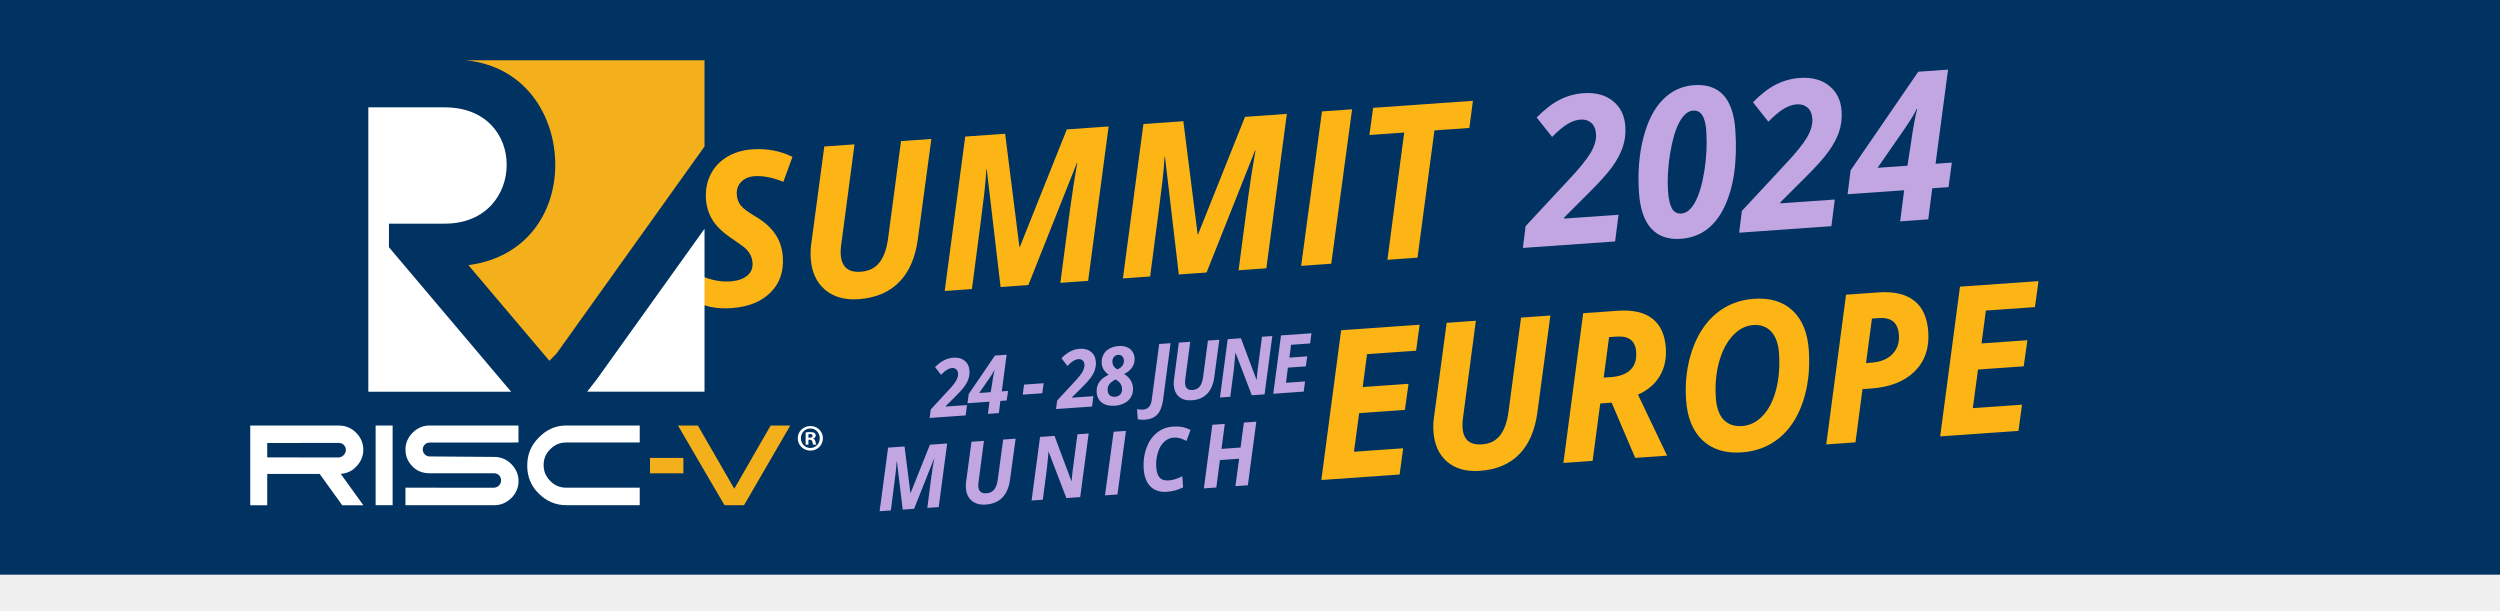
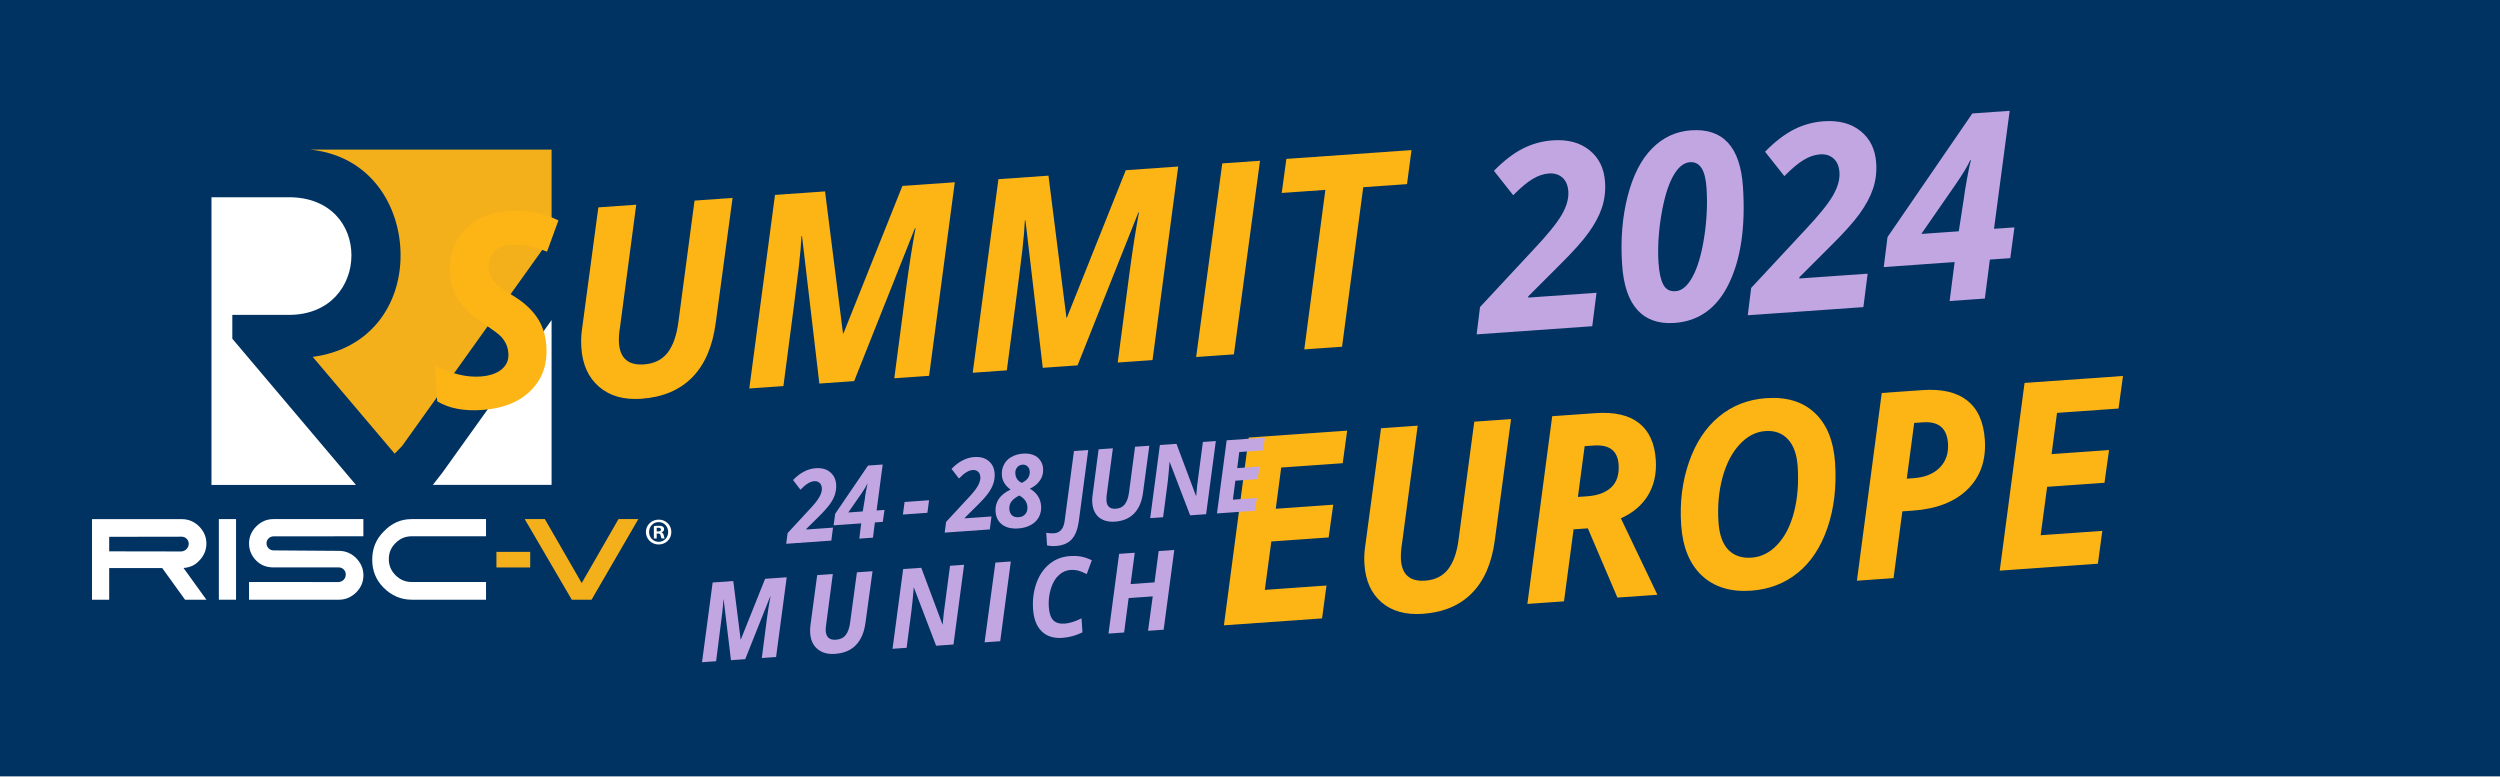
- <svg xmlns="http://www.w3.org/2000/svg" width="340.48mm" height="83.102mm" viewBox="0 0 340.48 83.102" version="1.1" id="svg5">
+ <svg xmlns="http://www.w3.org/2000/svg" width="1272" height="395" viewBox="0 0 336.55 104.51" version="1.1" id="svg5">
  <defs id="defs2" />
-   <g id="layer1" transform="translate(52.19995,6.638494)">
-     <rect style="fill:#003262;fill-opacity:1;stroke-width:3.153" id="rect64773-60" width="340.48" height="79.083" x="-52.2" y="-7.456" />
-     <text xml:space="preserve" style="font-size:28.376px;font-family:'DejaVu Sans';-inkscape-font-specification:'DejaVu Sans';text-align:center;letter-spacing:0px;word-spacing:0px;text-anchor:middle;fill:#fdb515;fill-opacity:1;stroke-width:7.312" x="117.623" y="30.032" id="text2630" transform="matrix(0.9720739,-0.06848842,0.0676396,1.023963,0,0)">
-       <tspan id="tspan2628" style="font-style:italic;font-variant:normal;font-weight:bold;font-stretch:normal;font-family:'Open Sans';-inkscape-font-specification:'Open Sans Bold Italic';fill:#fdb515;fill-opacity:1;stroke-width:7.312" x="117.623" y="30.032" dx="0" rotate="0 0 0 0 0 0 0" dy="7.271">SUMMIT</tspan>
-     </text>
-     <text xml:space="preserve" style="font-size:27.508px;font-family:'DejaVu Sans';-inkscape-font-specification:'DejaVu Sans';text-align:center;letter-spacing:0px;word-spacing:0px;text-anchor:middle;fill:#fdb515;fill-opacity:1;stroke-width:7.089" x="198.79" y="65.843" id="text2630-3" transform="matrix(0.9720739,-0.06848842,0.0676396,1.023963,0,0)">
-       <tspan id="tspan2628-6" style="font-style:italic;font-variant:normal;font-weight:bold;font-stretch:normal;font-family:'Open Sans';-inkscape-font-specification:'Open Sans Bold Italic';fill:#fdb515;fill-opacity:1;stroke-width:7.089" x="198.79" y="65.843" rotate="0 0 0 0 0 0 0">EUROPE</tspan>
-     </text>
-     <text xml:space="preserve" style="font-size:27.508px;font-family:'DejaVu Sans';-inkscape-font-specification:'DejaVu Sans';text-align:center;letter-spacing:0px;word-spacing:0px;text-anchor:middle;fill:#c2a6e1;fill-opacity:1;stroke-width:7.089" x="209.908" y="36.998" id="text2630-3-6" transform="matrix(0.9720739,-0.06848842,0.0676396,1.023963,0,0)">
-       <tspan id="tspan2628-6-2" style="font-style:italic;font-variant:normal;font-weight:bold;font-stretch:normal;font-family:'Open Sans';-inkscape-font-specification:'Open Sans Bold Italic';fill:#c2a6e1;fill-opacity:1;stroke-width:7.089" x="209.908" y="36.998" rotate="0 0 0 0 0">2024</tspan>
-     </text>
-     <g id="g71220" transform="matrix(0.0795021,0,0,0.0795021,-18.87409,0.8444207)">
+   <g id="layer1" transform="translate(52.19995,7.455503)">
+     <rect style="fill:#003262;fill-opacity:1;stroke-width:3.604" id="rect64773-60" width="336.55" height="104.51" x="-52.2" y="-7.456" />
+     <g id="g71220" transform="matrix(0.0795021,0,0,0.0795021,-40.56994,11.95692)">
      <g id="g71198">
        <path class="st0" d="m 532,188.2 c 0,83.2 -50.4,158.9 -148.8,171.9 L 522,524 534.6,511 787.7,156.8 V 9.1 H 378.2 v 0 C 481.6,19.2 532,105 532,188.2 Z" id="path71194" />
        <path class="st1" d="m 602.7,556.3 185,-258.5 v 279 h -201 z M 247.1,289 h 95.8 c 70.6,0 105.9,-50.4 105.9,-100.9 0,-50.5 -35.3,-98.3 -105.9,-98.3 H 216.8 v 0 h -5 V 576.9 H 456.4 L 247.1,329.4 Z" id="path71196" />
      </g>
      <g id="g71218">
        <g id="g71212">
          <rect x="224.3" y="634.8" class="st1" width="29.1" height="136.5" id="rect71200" />
          <path class="st1" d="m 426.5,741.4 -151.1,-0.1 v 30 h 152.3 c 11.4,0 21.1,-4.4 29.1,-12.3 7.9,-7.9 12.3,-17.6 12.3,-29 0,-11.4 -4.4,-21.1 -12.3,-29.1 -7.9,-7.9 -17.6,-12.3 -29.1,-12.3 l -110.8,-0.8 c -6.5,0 -11.8,-5.3 -11.9,-11.9 v 0 0 c 0,-6.6 5.4,-11.9 11.9,-11.9 L 469,663.9 V 634.8 H 316.7 c -11.5,0 -21.1,4.4 -29,12.3 -7.9,7.9 -12.3,17.6 -12.3,29.1 0,11.5 4.4,21.1 12.3,29 7.9,7.9 17.6,11.4 29,11.4 h 110.6 c 6.6,0 11.9,5.3 11.9,11.9 v 0 0 c 0.1,7.2 -5.7,12.9 -12.7,12.9 z" id="path71202" />
          <path class="st1" d="m 550.8,634.8 h 125.9 v 29.1 H 550.8 c -10.5,0 -19.3,3.5 -27.3,11.4 -7.9,7.9 -11.4,16.7 -11.4,27.3 0,10.5 3.5,19.3 11.4,27.3 8,7.9 16.8,11.4 27.3,11.4 h 125.9 v 30 H 550.9 c -18.5,0 -34.4,-7.1 -47.6,-20.3 -13.2,-13.2 -19.3,-29.1 -19.3,-47.5 0,-18.5 6.1,-34.3 19.3,-47.5 13.2,-14.1 29,-21.2 47.5,-21.2 z" id="path71204" />
          <path class="st1" d="M 160.1,689.6 38.6,689.4 v -24.6 l 122.7,-0.2 c 6.6,0 12,5.3 12,11.9 v 0 0 c 0,7.2 -6,13.1 -13.2,13.1 z m 43.1,81.7 -38.7,-53.7 c 10.5,-0.9 19.3,-4.4 26.4,-12.3 7.9,-7.9 12.3,-17.6 12.3,-29 0,-11.4 -4.4,-21.2 -12.3,-29.1 -7.9,-7.9 -17.6,-12.3 -29.1,-12.3 H 9.5 v 136.5 h 29.1 v -53.7 h 89.8 l 38.7,53.7 h 36.1 z" id="path71206" />
-           <polygon class="st0" points="934.6,634.8 855.4,771.3 821.9,771.3 742.2,634.8 776.3,634.8 838.7,743.1 901,634.8 " id="polygon71208" />
+           <polygon class="st0" points="776.3,634.8 838.7,743.1 901,634.8 934.6,634.8 855.4,771.3 821.9,771.3 742.2,634.8 " id="polygon71208" />
          <rect x="694.3" y="690.3" class="st0" width="57.2" height="26.4" id="rect71210" />
        </g>
        <g id="g71216">
          <path class="st1" d="m 990.5,656.6 c 0,11.9 -9.3,21.2 -21.5,21.2 -12,0 -21.6,-9.3 -21.6,-21.2 0,-11.6 9.6,-20.9 21.6,-20.9 12.2,-0.1 21.5,9.3 21.5,20.9 z m -37.7,0 c 0,9.3 6.9,16.7 16.3,16.7 9.2,0 16,-7.4 16,-16.6 0,-9.3 -6.8,-16.8 -16.1,-16.8 -9.3,-0.1 -16.2,7.5 -16.2,16.7 z m 12.9,11 h -4.8 v -20.9 c 1.9,-0.4 4.6,-0.6 8,-0.6 4,0 5.8,0.6 7.3,1.5 1.2,0.9 2,2.5 2,4.6 0,2.3 -1.8,4.1 -4.3,4.8 v 0.3 c 2,0.8 3.2,2.3 3.8,5.1 0.6,3.2 1,4.5 1.5,5.2 H 974 c -0.6,-0.8 -1,-2.7 -1.7,-5.1 -0.4,-2.3 -1.7,-3.3 -4.3,-3.3 h -2.3 z m 0.1,-11.9 h 2.3 c 2.7,0 4.8,-0.9 4.8,-3.1 0,-1.9 -1.4,-3.2 -4.5,-3.2 -1.3,0 -2.2,0.1 -2.7,0.2 v 6.1 z" id="path71214" />
        </g>
      </g>
    </g>
-     <g id="g88458" transform="matrix(1.379482,0,0,1.379482,-34.14793,-18.92089)">
-       <text xml:space="preserve" style="font-size:7.766px;font-family:'DejaVu Sans';-inkscape-font-specification:'DejaVu Sans';text-align:center;letter-spacing:-0.451px;word-spacing:0px;text-anchor:middle;fill:#c2a6e1;fill-opacity:1;stroke-width:2.098" x="104.251" y="54.155" id="text2630-3-7" transform="matrix(0.9720739,-0.06848842,0.0676396,1.023963,0,0)">
-         <tspan id="tspan2628-6-5" style="font-style:italic;font-variant:normal;font-weight:bold;font-stretch:normal;font-size:7.766px;font-family:'Open Sans';-inkscape-font-specification:'Open Sans Bold Italic';fill:#c2a6e1;fill-opacity:1;stroke-width:2.098" x="104.808" y="54.155" rotate="0 0 0 0 0 0 0 0 0 0 0 0 0 0">24 - 28 JUNE </tspan>
+     <g id="g867" transform="matrix(1.239197,0,0,1.239197,-16.19968,-10.57138)">
+       <text xml:space="preserve" style="font-size:28.376px;font-family:'DejaVu Sans';-inkscape-font-specification:'DejaVu Sans';text-align:center;letter-spacing:0px;word-spacing:0px;text-anchor:middle;fill:#fdb515;fill-opacity:1;stroke-width:7.312" x="101.158" y="39.784" id="text2630" transform="matrix(0.9720739,-0.06848842,0.0676396,1.023963,0,0)">
+         <tspan id="tspan2628" style="font-style:italic;font-variant:normal;font-weight:bold;font-stretch:normal;font-family:'Open Sans';-inkscape-font-specification:'Open Sans Bold Italic';fill:#fdb515;fill-opacity:1;stroke-width:7.312" x="101.158" y="39.784" dx="0" rotate="0 0 0 0 0 0 0" dy="7.271">SUMMIT</tspan>
      </text>
-       <text xml:space="preserve" style="font-size:8.467px;font-family:'DejaVu Sans';-inkscape-font-specification:'DejaVu Sans';text-align:center;letter-spacing:1.066px;word-spacing:0px;text-anchor:middle;fill:#c2a6e1;fill-opacity:1;stroke-width:5.513" x="102.804" y="62.767" id="text2630-3-7-3" transform="matrix(0.9720739,-0.06848842,0.0676396,1.023963,0,0)">
-         <tspan id="tspan2628-6-5-5" style="font-style:italic;font-variant:normal;font-weight:bold;font-stretch:normal;font-size:8.467px;font-family:'Open Sans';-inkscape-font-specification:'Open Sans Bold Italic';fill:#c2a6e1;fill-opacity:1;stroke-width:5.513" x="103.337" y="62.767" rotate="0 0 0 0 0 0 0">MUNICH</tspan>
+       <text xml:space="preserve" style="font-size:27.508px;font-family:'DejaVu Sans';-inkscape-font-specification:'DejaVu Sans';text-align:center;letter-spacing:0px;word-spacing:0px;text-anchor:middle;fill:#fdb515;fill-opacity:1;stroke-width:7.089" x="182.325" y="75.594" id="text2630-3" transform="matrix(0.9720739,-0.06848842,0.0676396,1.023963,0,0)">
+         <tspan id="tspan2628-6" style="font-style:italic;font-variant:normal;font-weight:bold;font-stretch:normal;font-family:'Open Sans';-inkscape-font-specification:'Open Sans Bold Italic';fill:#fdb515;fill-opacity:1;stroke-width:7.089" x="182.325" y="75.594" rotate="0 0 0 0 0 0 0">EUROPE</tspan>
      </text>
+       <text xml:space="preserve" style="font-size:27.508px;font-family:'DejaVu Sans';-inkscape-font-specification:'DejaVu Sans';text-align:center;letter-spacing:0px;word-spacing:0px;text-anchor:middle;fill:#c2a6e1;fill-opacity:1;stroke-width:7.089" x="193.443" y="46.749" id="text2630-3-6" transform="matrix(0.9720739,-0.06848842,0.0676396,1.023963,0,0)">
+         <tspan id="tspan2628-6-2" style="font-style:italic;font-variant:normal;font-weight:bold;font-stretch:normal;font-family:'Open Sans';-inkscape-font-specification:'Open Sans Bold Italic';fill:#c2a6e1;fill-opacity:1;stroke-width:7.089" x="193.443" y="46.749" rotate="0 0 0 0 0">2024</tspan>
+       </text>
+       <g id="g88458" transform="matrix(1.379482,0,0,1.379482,-49.49377,-7.808384)">
+         <text xml:space="preserve" style="font-size:7.766px;font-family:'DejaVu Sans';-inkscape-font-specification:'DejaVu Sans';text-align:center;letter-spacing:-0.451px;word-spacing:0px;text-anchor:middle;fill:#c2a6e1;fill-opacity:1;stroke-width:2.098" x="104.251" y="54.155" id="text2630-3-7" transform="matrix(0.9720739,-0.06848842,0.0676396,1.023963,0,0)">
+           <tspan id="tspan2628-6-5" style="font-style:italic;font-variant:normal;font-weight:bold;font-stretch:normal;font-size:7.766px;font-family:'Open Sans';-inkscape-font-specification:'Open Sans Bold Italic';fill:#c2a6e1;fill-opacity:1;stroke-width:2.098" x="104.808" y="54.155" rotate="0 0 0 0 0 0 0 0 0 0 0 0 0 0">24 - 28 JUNE </tspan>
+         </text>
+         <text xml:space="preserve" style="font-size:8.467px;font-family:'DejaVu Sans';-inkscape-font-specification:'DejaVu Sans';text-align:center;letter-spacing:1.066px;word-spacing:0px;text-anchor:middle;fill:#c2a6e1;fill-opacity:1;stroke-width:5.513" x="102.804" y="62.767" id="text2630-3-7-3" transform="matrix(0.9720739,-0.06848842,0.0676396,1.023963,0,0)">
+           <tspan id="tspan2628-6-5-5" style="font-style:italic;font-variant:normal;font-weight:bold;font-stretch:normal;font-size:8.467px;font-family:'Open Sans';-inkscape-font-specification:'Open Sans Bold Italic';fill:#c2a6e1;fill-opacity:1;stroke-width:5.513" x="103.337" y="62.767" rotate="0 0 0 0 0 0 0">MUNICH</tspan>
+         </text>
+       </g>
    </g>
  </g>
  <style type="text/css" id="style70341">
	.st0{fill:#1DCAD3;}
	.st1{fill:#36B0C9;}
	.st2{fill:#231F20;}
	.st3{fill:#FFFFFF;}
	.st4{fill:#9164CC;}
	.st5{clip-path:url(#SVGID_2_);fill:url(#SVGID_3_);}
	.st6{fill:#201747;}
	.st7{fill-rule:evenodd;clip-rule:evenodd;fill:#10CFC9;}
	.st8{clip-path:url(#SVGID_5_);fill:#231F20;}
	.st9{fill-rule:evenodd;clip-rule:evenodd;fill:#231F20;}
	.st10{clip-path:url(#SVGID_7_);fill:#FFFFFF;}
	.st11{fill-rule:evenodd;clip-rule:evenodd;fill:#FFFFFF;}
	.st12{fill:#8CCEAF;}
	.st13{fill:#008476;}
	.st14{fill:#25BCBD;}
	.st15{fill:#004D70;}
	.st16{fill:#20BBBB;}
	.st17{fill:#024D70;}
	.st18{fill-rule:evenodd;clip-rule:evenodd;fill:#F58B1F;}
	.st19{fill-rule:evenodd;clip-rule:evenodd;fill:#18335B;}
	.st20{clip-path:url(#SVGID_9_);}
	.st21{clip-path:url(#SVGID_11_);}
	.st22{fill:#18335B;}
	.st23{fill:#F58B1F;}
	.st24{clip-path:url(#SVGID_15_);}
	.st25{clip-path:url(#SVGID_17_);}
	.st26{clip-path:url(#SVGID_21_);}
	.st27{clip-path:url(#SVGID_23_);}
	.st28{clip-path:url(#SVGID_27_);}
	.st29{clip-path:url(#SVGID_29_);}
	.st30{clip-path:url(#SVGID_33_);}
	.st31{clip-path:url(#SVGID_35_);}
	.st32{clip-path:url(#SVGID_39_);}
	.st33{clip-path:url(#SVGID_41_);}
	.st34{fill:#416BA9;}
	.st35{fill:#73C3D5;}
	.st36{opacity:0.8;}
	.st37{fill:#3A3A3A;}
	.st38{fill:url(#SVGID_44_);}
	.st39{fill:none;stroke:#000000;stroke-width:6.338;}
	.st40{fill:none;stroke:#000000;stroke-width:3.169;}
	.st41{fill:#48494B;}
	.st42{fill:#C1986C;}
	.st43{fill:url(#SVGID_63_);}
	.st44{fill:url(#SVGID_64_);}
	.st45{fill:url(#SVGID_65_);}
	.st46{fill:url(#SVGID_66_);}
	.st47{fill:url(#SVGID_67_);}
	.st48{fill:#4D4E4E;}
	.st49{fill:#27B373;}
	.st50{fill:#5DC4CD;}
	.st51{fill:#1E8756;}
	.st52{fill:#3D1152;}
	.st53{fill:#922C48;}
	.st54{fill-rule:evenodd;clip-rule:evenodd;fill:#922C48;}
	.st55{fill:#404041;}
	.st56{fill:#EC1C24;}
	.st57{fill:#373A36;}
	.st58{fill:#808184;}
	.st59{fill:#262261;}
	.st60{fill:#6FCBDC;}
	.st61{fill:#2F3436;}
	.st62{fill:#5F97D0;}
	.st63{fill:#132428;}
	.st64{fill:#85C041;}
	.st65{fill:#677784;}
	.st66{fill:url(#SVGID_68_);}
	.st67{opacity:0.2;clip-path:url(#SVGID_70_);}
	.st68{fill:#FFFEFA;}
	.st69{opacity:0.1;}
	.st70{fill:url(#SVGID_71_);}
	.st71{opacity:0.3;}
	.st72{opacity:0.08;}
	.st73{opacity:0.1;fill:url(#Wordmark_1_);}
	.st74{fill:url(#SVGID_104_);}
	.st75{opacity:0.6;fill:url(#SVGID_107_);}
	.st76{opacity:0.4;}
	.st77{fill:url(#SVGID_110_);}
	.st78{opacity:0.6;fill:url(#SVGID_113_);}
	.st79{fill:url(#SVGID_116_);}
	.st80{opacity:0.6;fill:url(#SVGID_119_);}
	.st81{fill:url(#SVGID_122_);}
	.st82{opacity:0.6;fill:url(#SVGID_125_);}
	.st83{fill:url(#SVGID_128_);}
	.st84{opacity:0.6;fill:url(#SVGID_131_);}
	.st85{fill:#221F1F;}
	.st86{fill:none;}
	.st87{fill:#00416B;}
	.st88{opacity:0.8;fill:url(#XMLID_323_);}
	.st89{fill:#4197CB;}
	.st90{fill:#003E52;}
	.st91{fill:#3F96B4;}
	.st92{fill:#B9DBE5;}
	.st93{opacity:0.3;fill:#231F20;}
	.st94{opacity:0.3;fill:#FFFFFF;}
	.st95{fill:#050013;}
	.st96{fill:#E87200;}
	.st97{fill:#FCB813;}
	.st98{fill:#3D3935;}
	.st99{fill:#FFB600;}
	.st100{fill:#FCB814;}
	.st101{fill:#F48120;}
	.st102{fill:#EF4E25;}
	.st103{fill:#ED3024;}
	.st104{fill:#E0592A;}
	.st105{fill:#00ADBB;}
	.st106{fill:#00829B;}
	.st107{fill:#93D500;}
	.st108{fill:#4D5A31;}
	.st109{fill:#6BA43A;}
	.st110{fill:#424143;}
	.st111{fill-rule:evenodd;clip-rule:evenodd;fill:#C7E6B4;}
	.st112{fill-rule:evenodd;clip-rule:evenodd;fill:#5A9891;}
	.st113{fill-rule:evenodd;clip-rule:evenodd;fill:#127870;}
	.st114{fill-rule:evenodd;clip-rule:evenodd;fill:#5CCFD5;}
	.st115{fill-rule:evenodd;clip-rule:evenodd;fill:#ACD5CD;}
	.st116{fill-rule:evenodd;clip-rule:evenodd;fill:#B5ECC9;}
	.st117{fill-rule:evenodd;clip-rule:evenodd;fill:#A1D683;}
	.st118{fill-rule:evenodd;clip-rule:evenodd;fill:#DEF0D3;}
	.st119{fill-rule:evenodd;clip-rule:evenodd;fill:#91B9B4;}
	.st120{fill-rule:evenodd;clip-rule:evenodd;fill:#006860;}
	.st121{fill-rule:evenodd;clip-rule:evenodd;fill:#00ADBB;}
	.st122{fill-rule:evenodd;clip-rule:evenodd;fill:#B4E7E9;}
	.st123{fill-rule:evenodd;clip-rule:evenodd;fill:#007565;}
	.st124{fill-rule:evenodd;clip-rule:evenodd;fill:#00CE7C;}
	.st125{fill-rule:evenodd;clip-rule:evenodd;fill:#5FD896;}
	.st126{fill:#007DA5;}
	.st127{fill:#313032;}
	.st128{fill:#24272A;}
	.st129{fill:#00AFAA;}
	.st130{fill:#66C9BA;}
	.st131{fill:#0069A7;}
	.st132{fill:#002F87;}
	.st133{fill:#8BC53F;}
	.st134{fill:#1A1A1A;}
	.st135{fill:#0095D6;}
	.st136{fill:#003F5F;}
	.st137{fill:#2D317C;}
	.st138{fill:#41BFBF;}
	.st139{fill:#293C97;}
	.st140{fill:#52C2BD;}
	.st141{fill:url(#SVGID_134_);}
	.st142{fill:url(#SVGID_135_);}
	.st143{fill:url(#SVGID_136_);}
	.st144{fill:#0DBEEA;}
	.st145{fill:#097EC2;}
	.st146{fill:#133C63;}
	.st147{fill:#3B91CF;}
	.st148{fill:#C8DEE8;}
	.st149{fill:#629BBA;}
	.st150{fill:#F8BE19;}
	.st151{fill:url(#SVGID_137_);}
	.st152{fill:url(#SVGID_138_);}
	.st153{fill:url(#SVGID_139_);}
	.st154{fill:#00233B;}
	.st155{fill:url(#SVGID_140_);}
	.st156{fill:url(#SVGID_141_);}
	.st157{fill:url(#SVGID_142_);}
	.st158{fill:url(#SVGID_143_);}
	.st159{fill:url(#SVGID_144_);}
	.st160{fill:url(#SVGID_145_);}
	.st161{fill:url(#SVGID_146_);}
	.st162{fill:url(#SVGID_147_);}
	.st163{fill:url(#SVGID_148_);}
	.st164{fill:url(#SVGID_149_);}
	.st165{fill:url(#SVGID_150_);}
	.st166{fill:url(#SVGID_151_);}
	.st167{fill:url(#SVGID_152_);}
	.st168{fill:url(#SVGID_153_);}
	.st169{fill:url(#SVGID_154_);}
	.st170{fill:url(#SVGID_155_);}
	.st171{fill:url(#SVGID_156_);}
	.st172{fill:url(#SVGID_157_);}
	.st173{fill:url(#SVGID_158_);}
	.st174{fill:url(#SVGID_159_);}
	.st175{fill:url(#SVGID_160_);}
	.st176{fill:url(#SVGID_161_);}
	.st177{fill:url(#SVGID_162_);}
	.st178{fill:url(#SVGID_163_);}
	.st179{fill:url(#SVGID_164_);}
	.st180{fill:url(#SVGID_165_);}
	.st181{fill:url(#SVGID_166_);}
	.st182{fill:url(#SVGID_167_);}
	.st183{fill:url(#SVGID_168_);}
	.st184{fill:url(#SVGID_169_);}
	.st185{fill:url(#SVGID_170_);}
	.st186{fill:url(#SVGID_171_);}
	.st187{fill:url(#SVGID_172_);}
	.st188{fill:url(#SVGID_173_);}
	.st189{fill:url(#SVGID_174_);}
	.st190{fill:url(#SVGID_175_);}
	.st191{fill:url(#SVGID_176_);}
	.st192{fill:url(#SVGID_177_);}
	.st193{fill:url(#SVGID_178_);}
	.st194{fill:#C31230;}
	.st195{fill:#807F82;}
	.st196{fill-rule:evenodd;clip-rule:evenodd;fill:#C31230;}
	.st197{fill-rule:evenodd;clip-rule:evenodd;fill:#807F82;}
	.st198{fill:#2D2D2D;}
	.st199{display:none;fill:#2D2D2D;}
	.st200{fill:#D11F3C;}
	.st201{fill:#E42C4C;stroke:#E42C4C;stroke-width:1.05;stroke-miterlimit:10;}
	.st202{display:none;fill:#231F20;}
	.st203{display:none;fill:#FFFFFF;}
	.st204{fill:#FF7F30;}
	.st205{opacity:0.3;fill:#FF7F30;}
	.st206{opacity:0.6;fill:#FF7F30;}
	.st207{opacity:0.7;fill:#FF7F30;}
	.st208{fill:#221C35;}
	.st209{fill:#1B98D5;}
	.st210{fill:#173963;}
	.st211{fill:#009ADE;}
	.st212{fill:#003764;}
	.st213{fill:#2A7DE1;}
	.st214{opacity:0.4;clip-path:url(#XMLID_324_);fill:#221F1F;}
	.st215{fill:#002A3A;}
	.st216{fill:#0033A1;}
	.st217{fill:url(#SVGID_179_);}
	.st218{fill:url(#SVGID_180_);}
	.st219{fill:url(#SVGID_181_);}
	.st220{fill:url(#SVGID_182_);}
	.st221{fill:#007EC4;}
	.st222{fill-rule:evenodd;clip-rule:evenodd;fill:url(#SVGID_183_);}
	.st223{fill-rule:evenodd;clip-rule:evenodd;fill:#E6E7E8;}
	.st224{fill:#009345;}
	.st225{fill:#BBBCB8;}
	.st226{fill:#72C0EB;}
	.st227{fill:#939598;}
	.st228{fill-rule:evenodd;clip-rule:evenodd;fill:#2CB8EB;}
	.st229{fill:#2CB8EB;}
	.st230{fill:#81B83A;}
	.st231{fill-rule:evenodd;clip-rule:evenodd;fill:#81B83A;}
	.st232{enable-background:new    ;}
	.st233{fill:#FF6F3E;}
	.st234{fill:#12143D;}
	.st235{fill:url(#SVGID_184_);}
	.st236{fill:url(#SVGID_185_);}
	.st237{fill:url(#SVGID_186_);}
	.st238{fill:url(#SVGID_187_);}
	.st239{fill:url(#SVGID_188_);}
	.st240{fill:url(#SVGID_189_);}
	.st241{fill:url(#SVGID_190_);}
	.st242{fill:url(#SVGID_191_);}
	.st243{fill:url(#SVGID_192_);}
	.st244{fill:#7C51A0;}
	.st245{fill:#9F66A9;}
	.st246{fill:#9F80B9;}
	.st247{fill:url(#SVGID_193_);}
	.st248{fill:url(#SVGID_194_);}
	.st249{fill:url(#SVGID_195_);}
	.st250{fill:url(#SVGID_196_);}
	.st251{fill:#2D3136;}
	.st252{fill:#76777A;}
	.st253{fill:#A7A8A9;}
	.st254{fill:#0082CA;}
	.st255{fill:#FFB259;}
	.st256{fill:#385CAD;}
	.st257{fill:#7BA0C4;}
	.st258{fill:#EBA900;}
	.st259{fill:#929497;}
	.st260{opacity:0.7;fill:#FFFFFF;}
	.st261{fill:#016BAF;}
	.st262{fill:#343432;}
	.st263{fill:#6D6E70;}
	.st264{fill:#F4B01B;}
	.st265{fill:#293271;}
	.st266{fill:#A1D33C;}
	.st267{fill:#212322;}
	.st268{fill:#0047BA;}
	.st269{fill:#969CDE;}
	.st270{fill:#047BC1;}
	.st271{fill:url(#SVGID_197_);}
	.st272{fill:url(#SVGID_198_);}
	.st273{fill:url(#SVGID_199_);}
	.st274{fill:url(#SVGID_200_);}
	.st275{fill:url(#SVGID_201_);}
	.st276{fill:url(#SVGID_202_);}
	.st277{fill:url(#SVGID_203_);}
	.st278{fill:#13517C;}
	.st279{fill:#0077A6;}
	.st280{fill:none;stroke:#231F20;stroke-width:5.904;stroke-miterlimit:10;}
	.st281{fill:#00A94F;}
	.st282{fill:none;stroke:#231F20;stroke-width:3.217;stroke-miterlimit:10;}
	.st283{fill:#59595C;}
	.st284{opacity:0.349;fill:#F9AE19;}
	.st285{opacity:0.349;fill:#E99F22;}
	.st286{opacity:0.349;fill:#E47D25;}
	.st287{fill:#F9AE19;}
	.st288{fill:#E99F22;}
	.st289{fill:#F09B20;}
	.st290{fill:#E47D25;}
	.st291{fill:#E89223;}
	.st292{opacity:0.651;fill:#F9AE19;}
	.st293{fill:#E68825;}
	.st294{opacity:0.651;fill:#E99F22;}
	.st295{fill:#EB8D23;}
	.st296{opacity:0.772;fill:#EF9B21;}
	.st297{opacity:0.651;fill:#E47D25;}
	.st298{opacity:0.772;fill:#EA9622;}
	.st299{fill:url(#SVGID_204_);}
	.st300{fill:#55575B;}
	.st301{fill:#EE424E;}
	.st302{fill:#34424B;}
</style>
  <style type="text/css" id="style70385">
	.st0{fill:#E6AC2C;}
	.st1{fill:#2C356D;}
</style>
  <style type="text/css" id="style70429">
	.st0{fill:#FFFFFF;}
</style>
  <style type="text/css" id="style70473">
	.st0{fill:#F4B01B;}
	.st1{fill:#FFFFFF;}
</style>
  <style type="text/css" id="style70757">
	.st0{fill:#F4B01B;}
	.st1{fill:#FFFFFF;}
</style>
  <style type="text/css" id="style70801">
	.st0{fill:#FFFFFF;}
</style>
  <style type="text/css" id="style71148">
	.st0{fill:#F4B01B;}
	.st1{fill:#FFFFFF;}
</style>
  <style type="text/css" id="style71192">
	.st0{fill:#F4B01B;}
	.st1{fill:#FFFFFF;}
</style>
  <style type="text/css" id="style125003">
	.st0{fill:#F4B01B;}
	.st1{fill:#FFFFFF;}
</style>
</svg>
